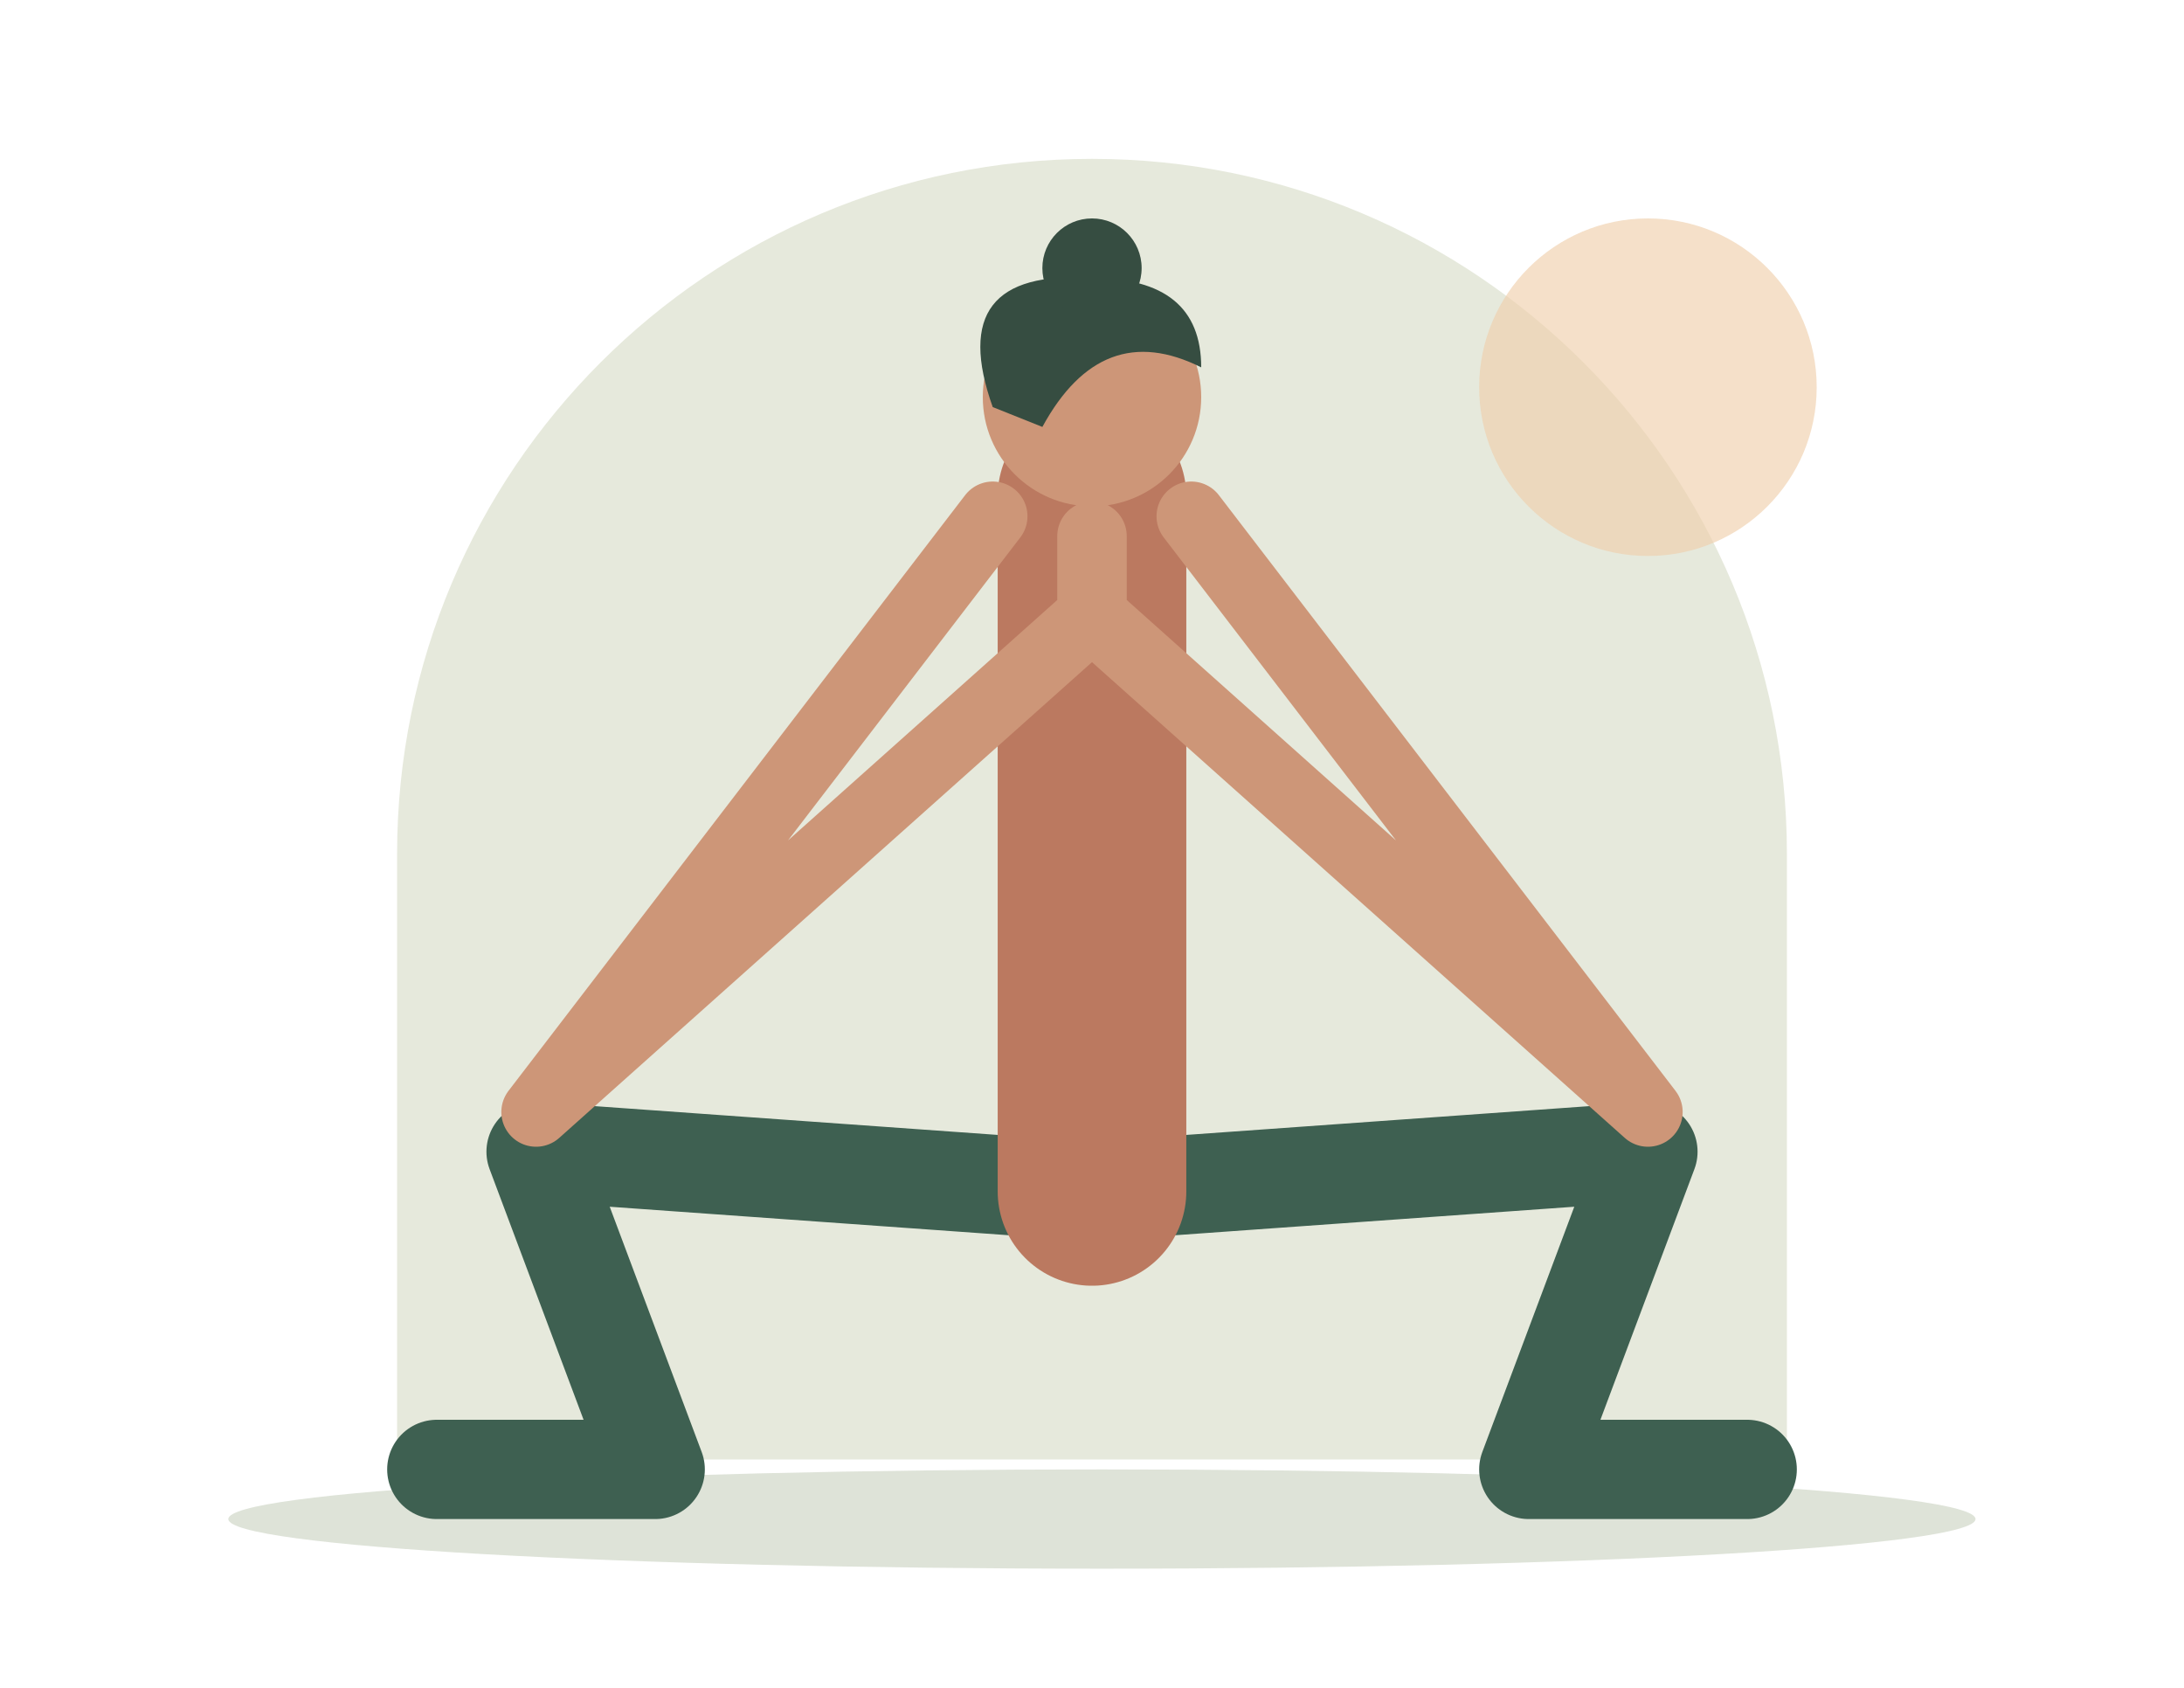
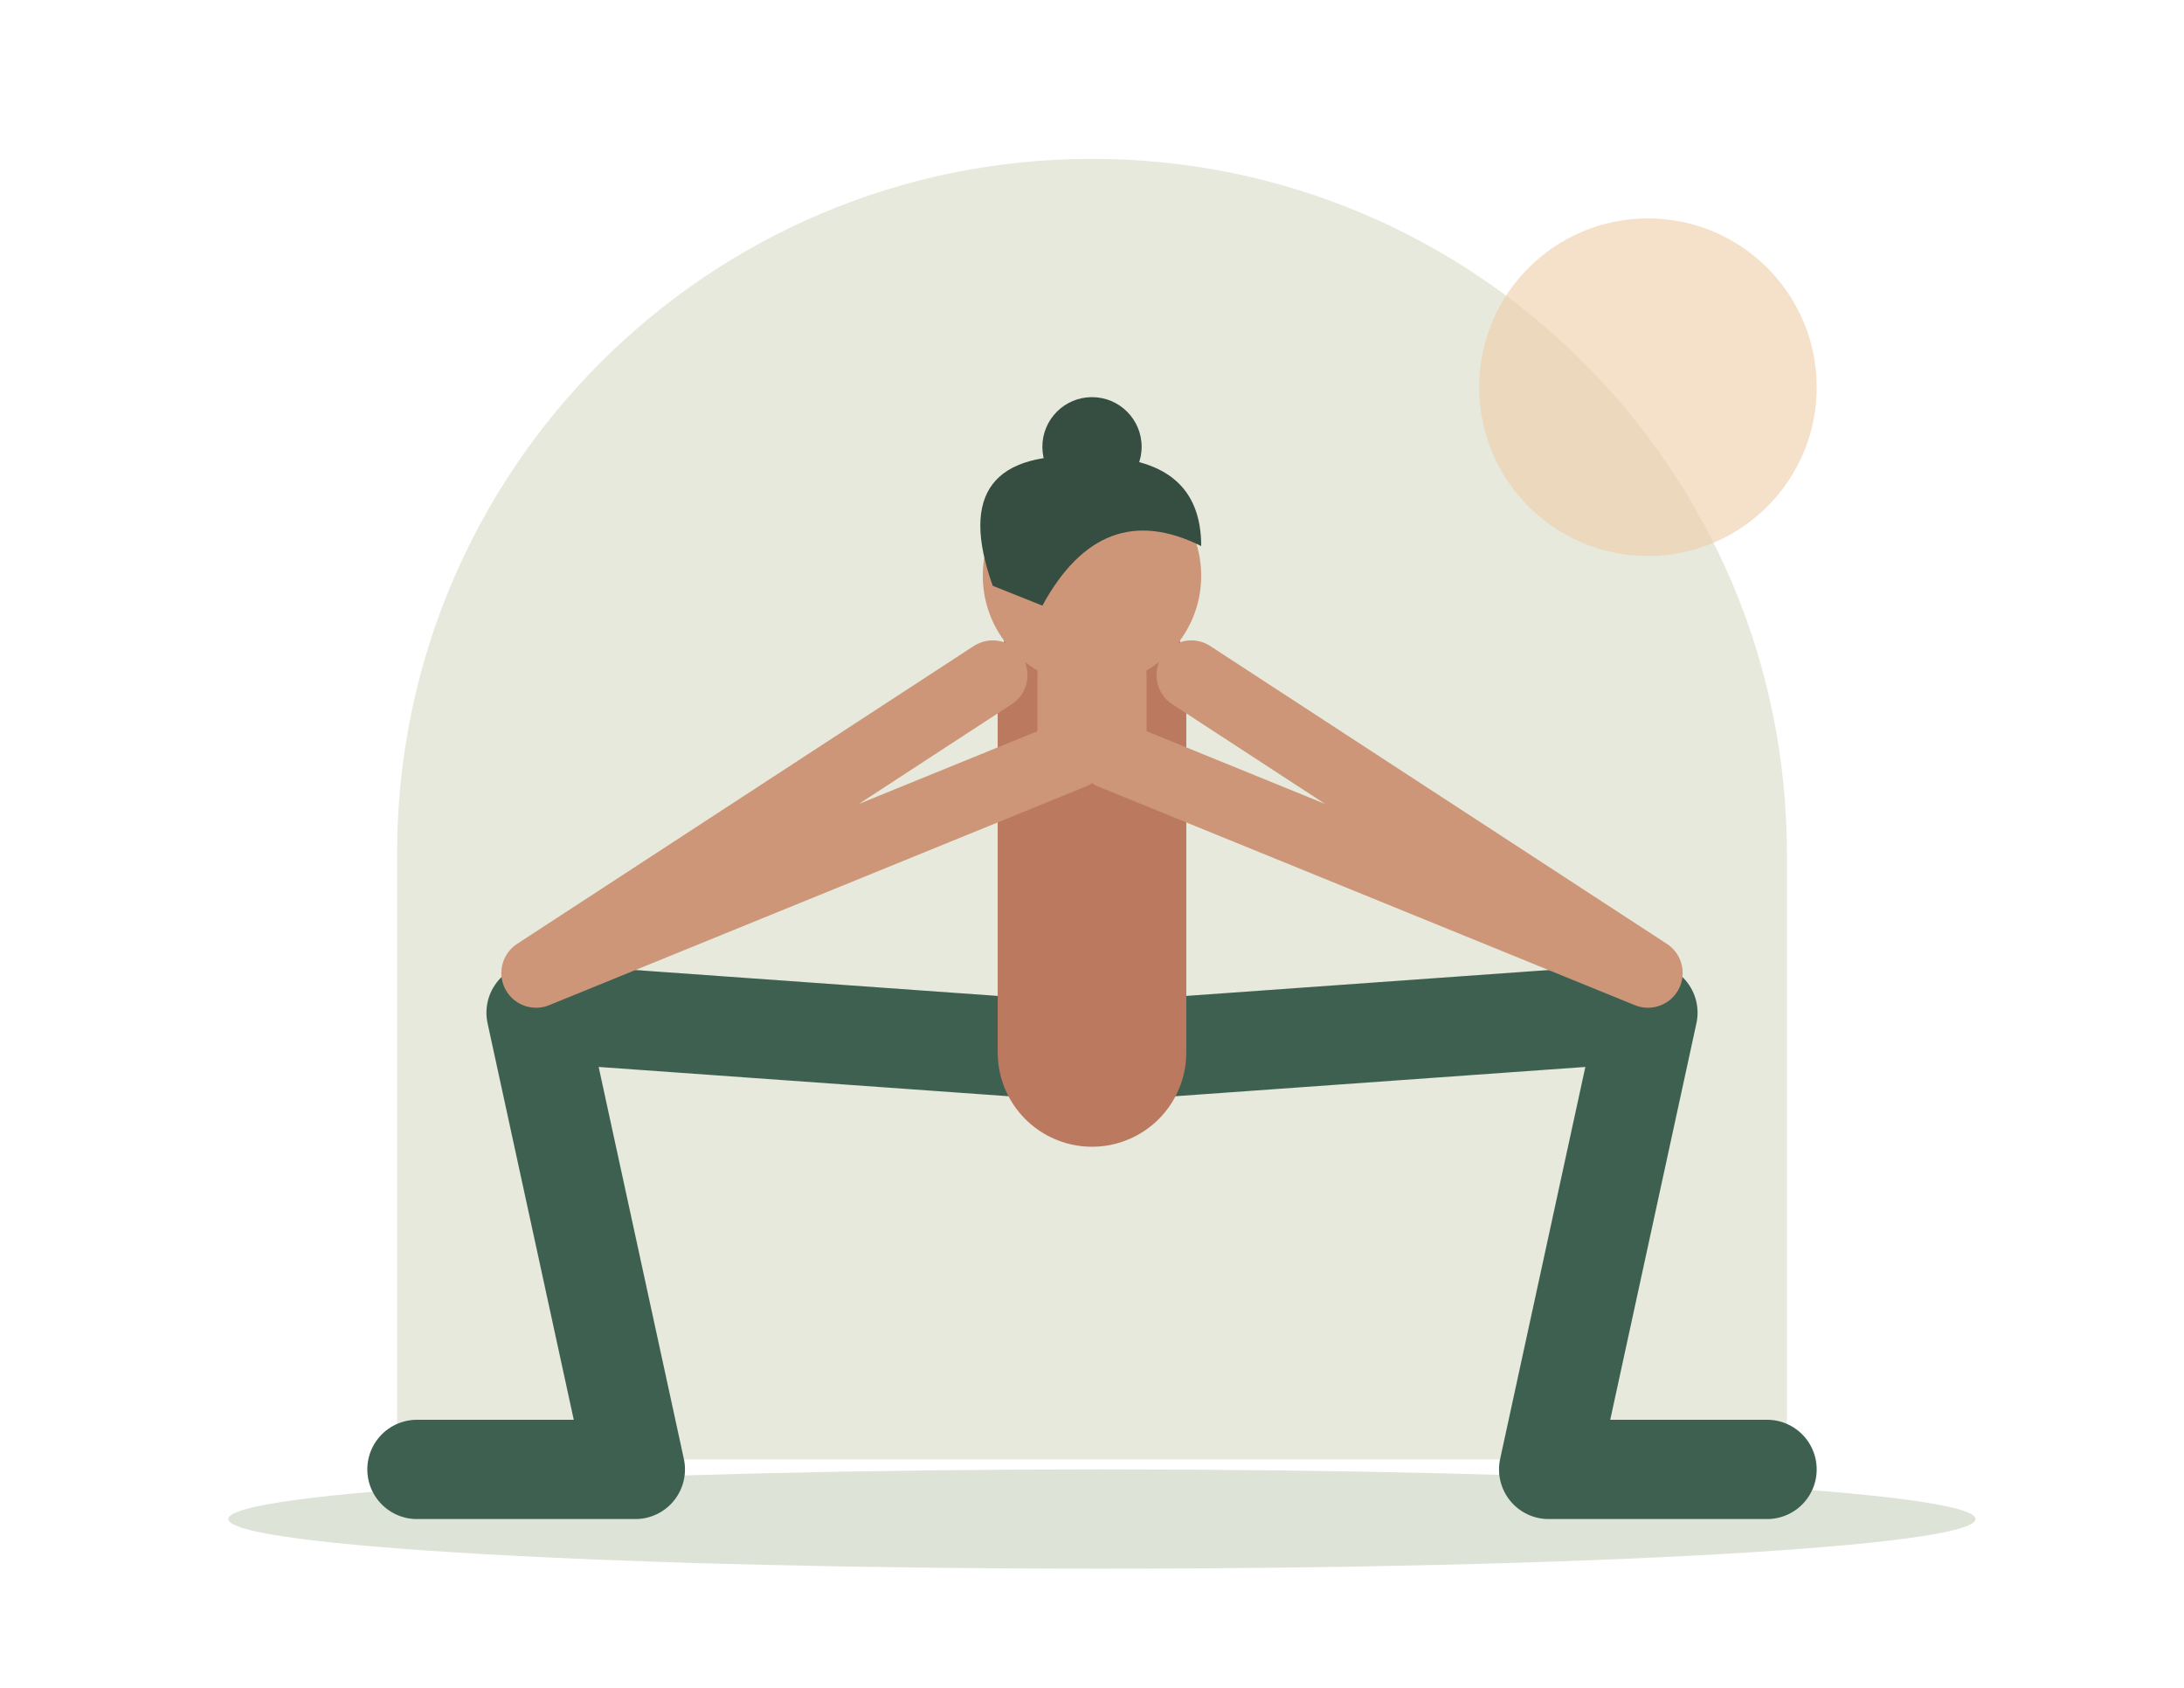
<svg xmlns="http://www.w3.org/2000/svg" width="440" height="340" viewBox="0 0 220 170">
  <path d="M40 147V86a70 70 0 0 1 140 0v61Z" fill="#e6e9dc" />
  <circle cx="166" cy="39" r="17" fill="#efcfac" opacity=".65" />
  <ellipse cx="111" cy="153" rx="88" ry="5" fill="#ccd4c3" opacity=".65" />
-   <path d="M110 120 L54 116 L66 148 L44 148 M110 120 L166 116 L154 148 L176 148" stroke="#3e6051" stroke-width="10" fill="none" stroke-linecap="round" stroke-linejoin="round" />
-   <path d="M110 50 L110 120" stroke="#bb7960" stroke-width="19" fill="none" stroke-linecap="round" />
-   <path d="M100 52 L54 112 L110 62 M120 52 L166 112 L110 62 M110 62 L110 54" stroke="#cd9678" stroke-width="7" fill="none" stroke-linecap="round" stroke-linejoin="round" />
-   <circle cx="110" cy="40" r="11" fill="#cd9678" />
-   <path d="M100 41 Q95 27 110 28 Q121 28 121 37 Q111 32 105 43Z" fill="#364d41" />
-   <circle cx="110" cy="27" r="5" fill="#364d41" />
+   <path d="M110 106 L54 102 L64 148 L42 148 M110 106 L166 102 L156 148 L178 148" stroke="#3e6051" stroke-width="10" fill="none" stroke-linecap="round" stroke-linejoin="round" />
+   <path d="M110 68 L110 106" stroke="#bb7960" stroke-width="19" fill="none" stroke-linecap="round" />
+   <path d="M100 68 L54 98 L108 76 M120 68 L166 98 L112 76 M108 76 L108 68 M112 76 L112 68" stroke="#cd9678" stroke-width="7" fill="none" stroke-linecap="round" stroke-linejoin="round" />
+   <circle cx="110" cy="58" r="11" fill="#cd9678" />
+   <path d="M100 59 Q95 45 110 46 Q121 46 121 55 Q111 50 105 61Z" fill="#364d41" />
+   <circle cx="110" cy="45" r="5" fill="#364d41" />
</svg>
